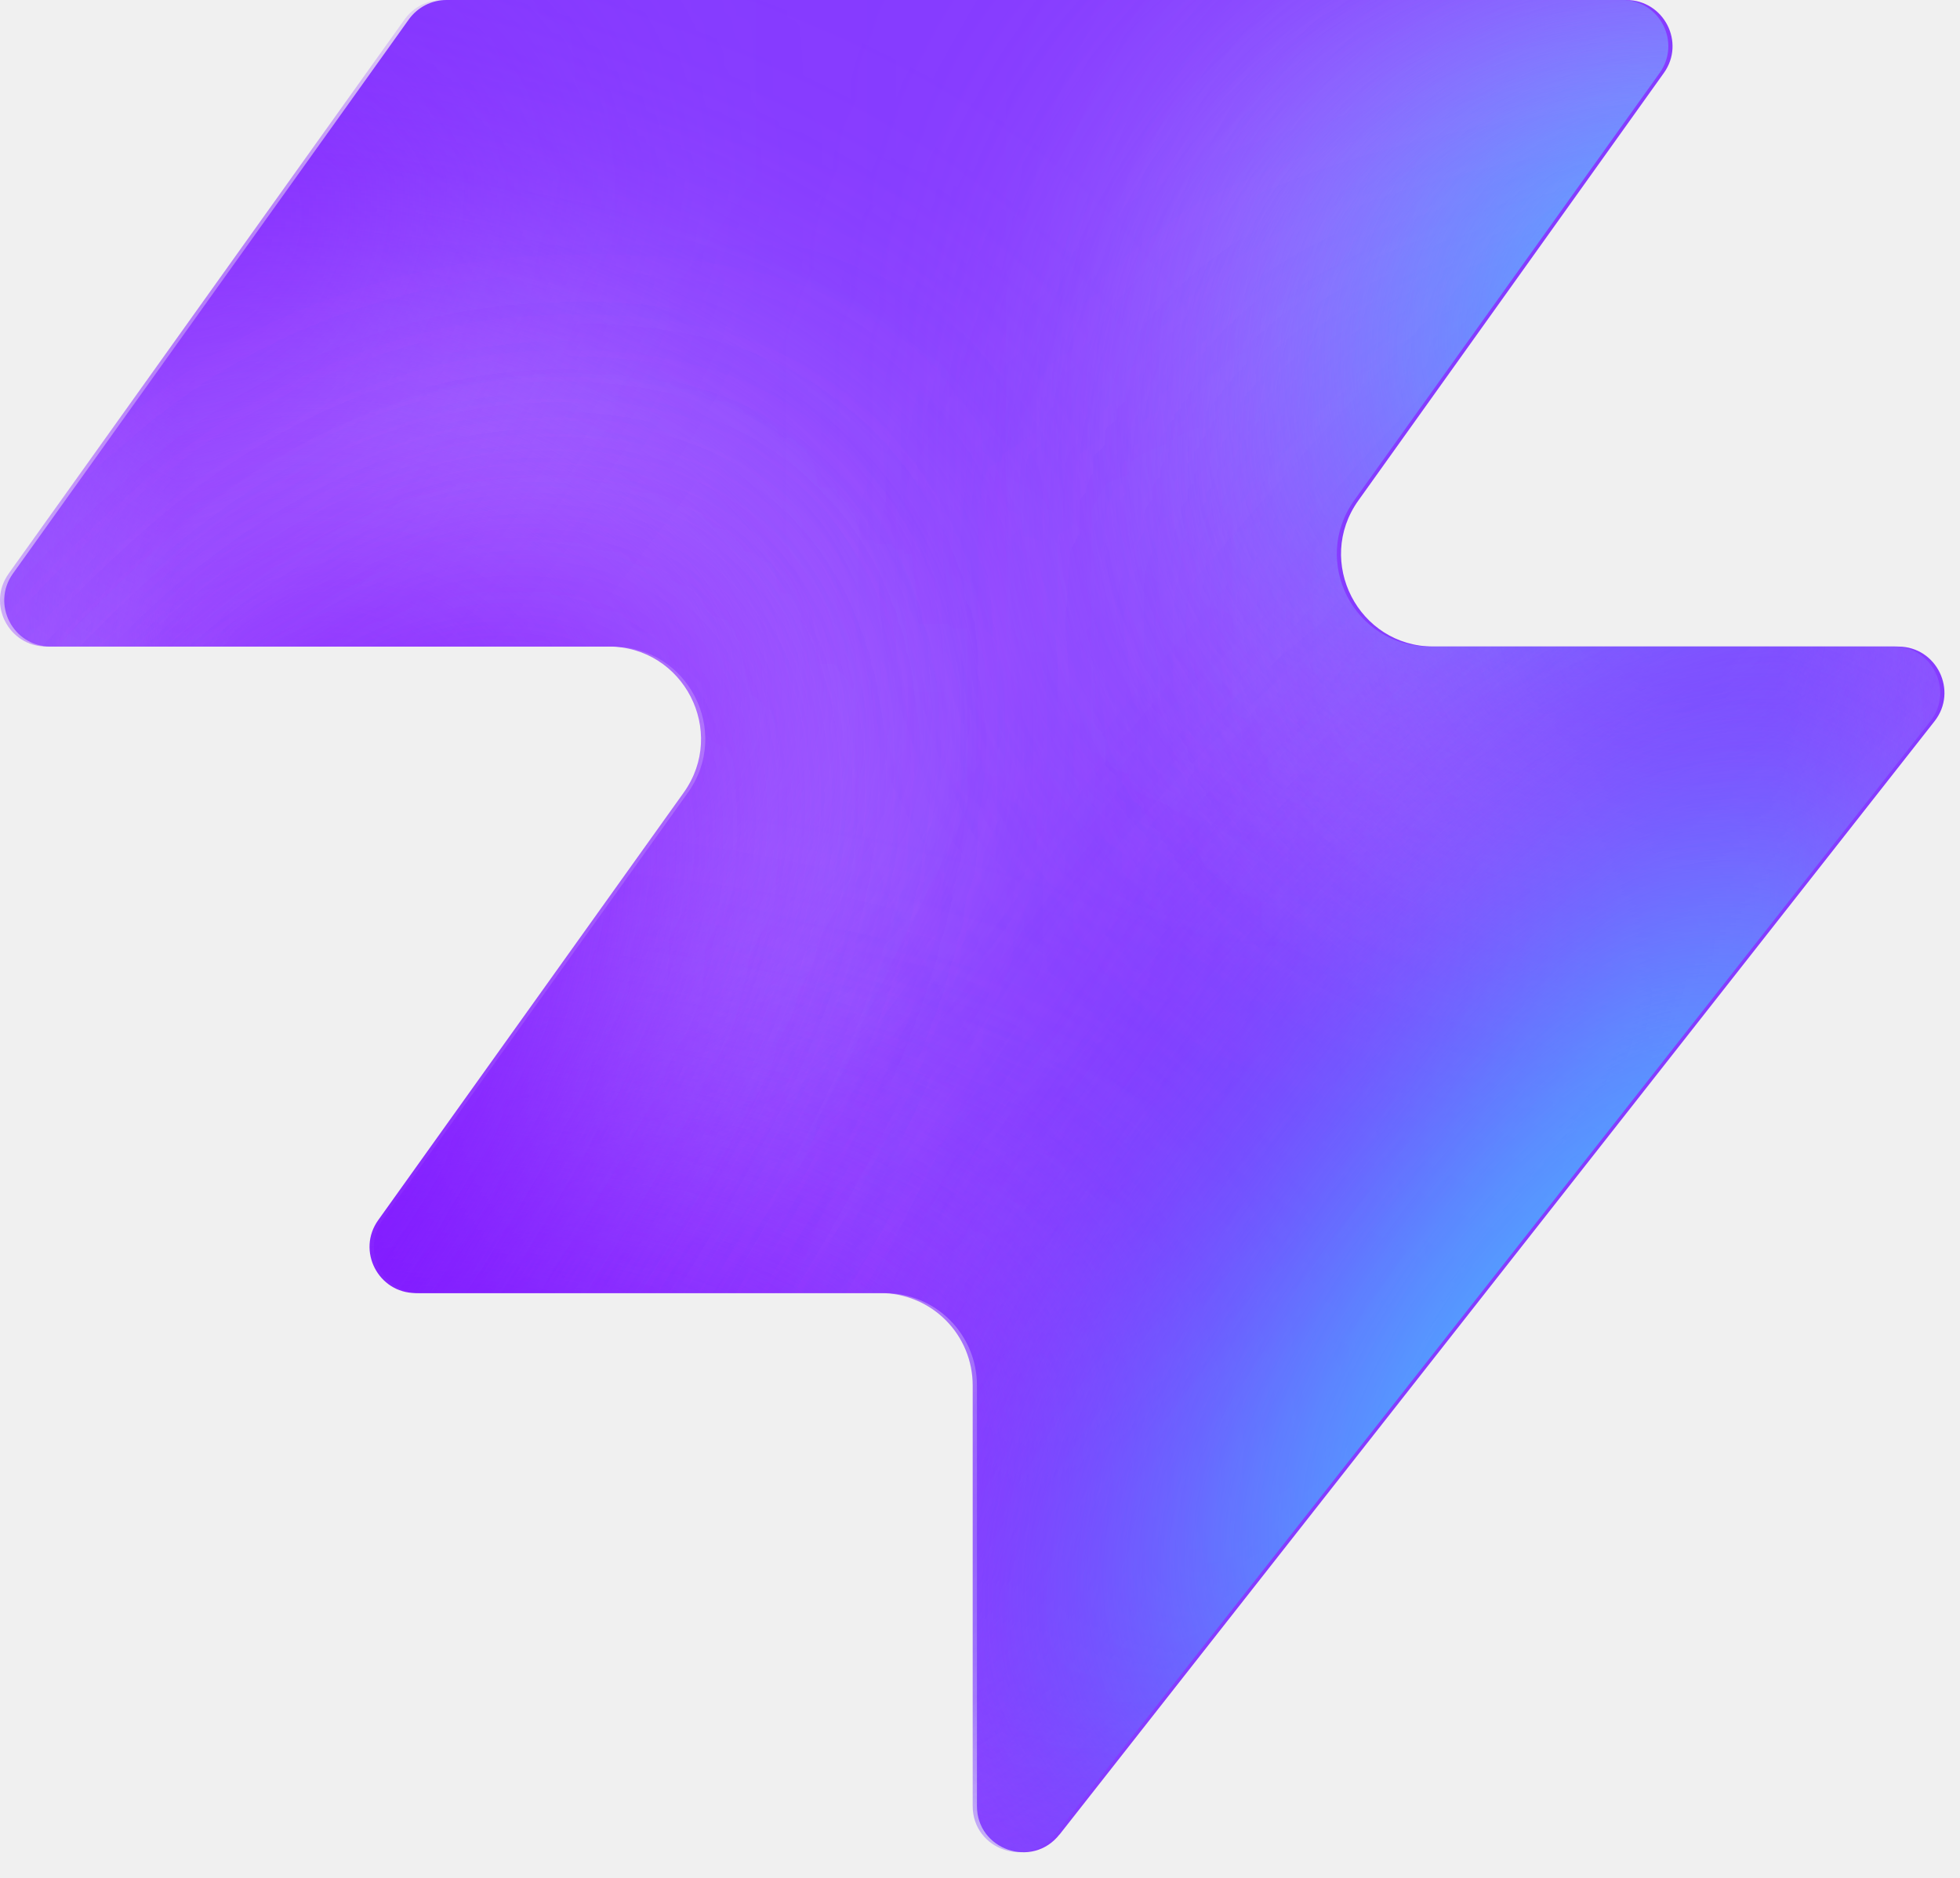
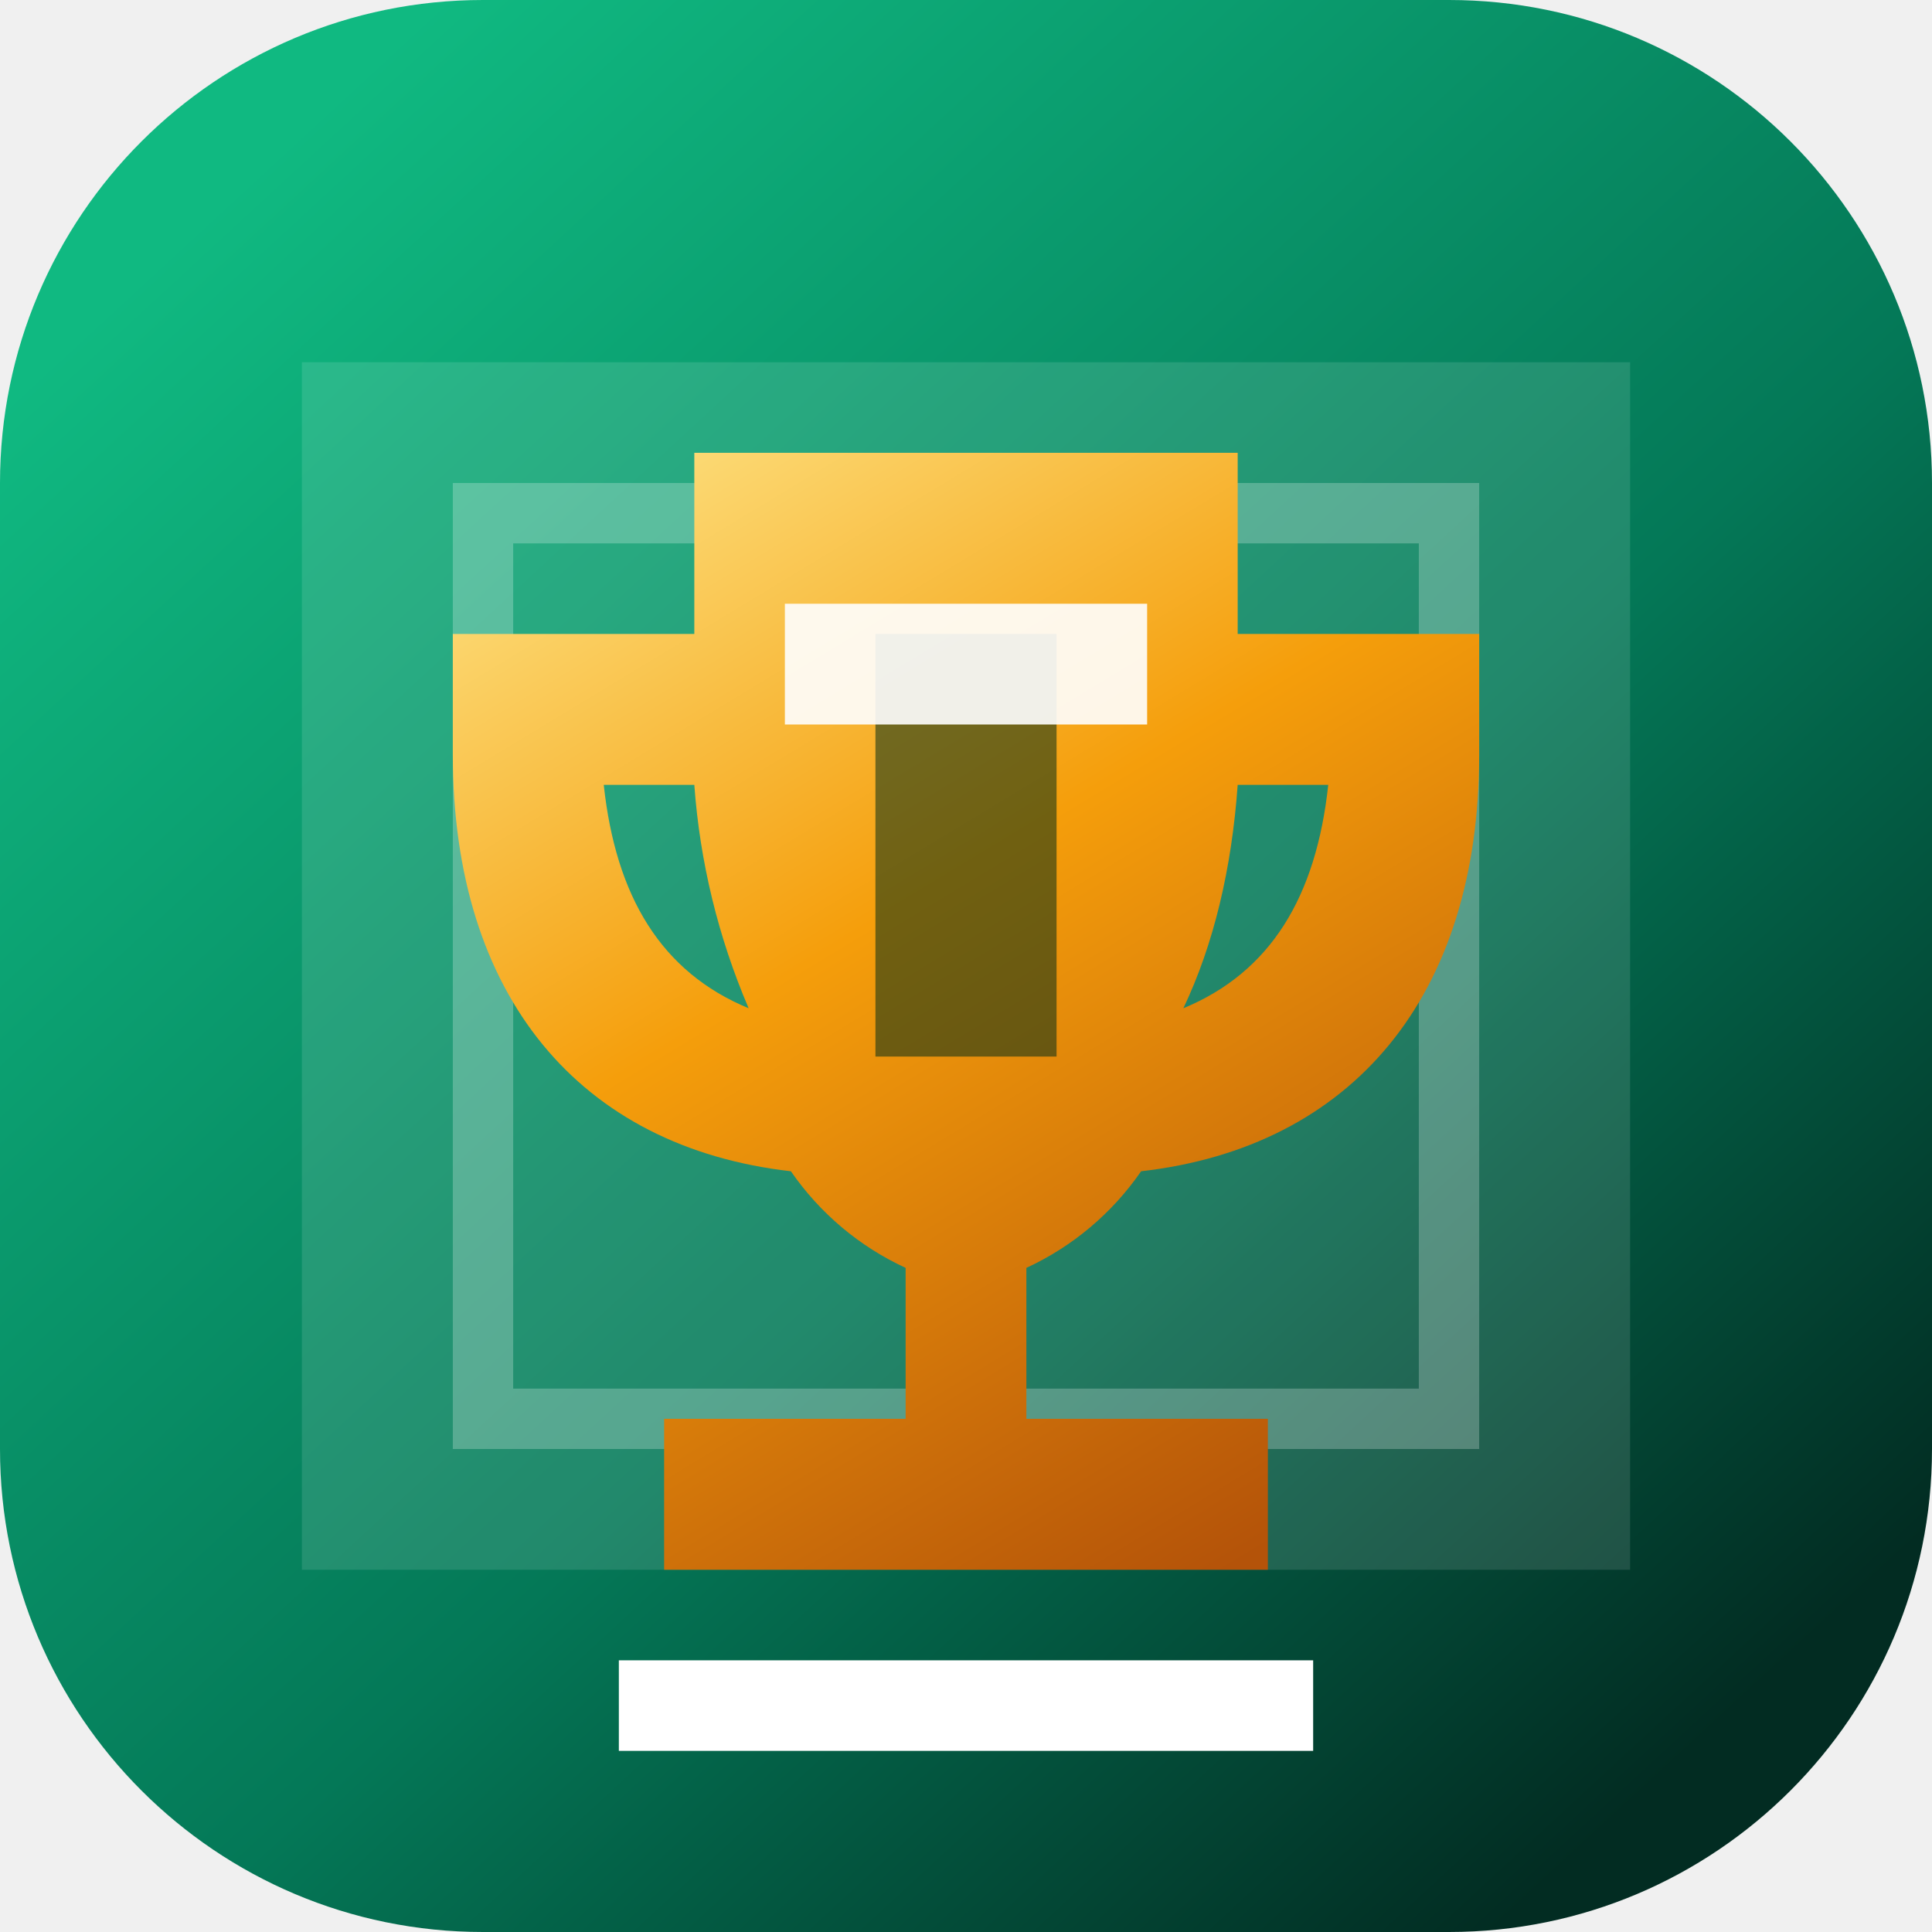
- <svg xmlns="http://www.w3.org/2000/svg" width="48" height="46" fill="none" viewBox="0 0 48 46">
-   <path fill="#863bff" d="M25.946 44.938c-.664.845-2.021.375-2.021-.698V33.937a2.26 2.26 0 0 0-2.262-2.262H10.287c-.92 0-1.456-1.04-.92-1.788l7.48-10.471c1.07-1.497 0-3.578-1.842-3.578H1.237c-.92 0-1.456-1.04-.92-1.788L10.013.474c.214-.297.556-.474.92-.474h28.894c.92 0 1.456 1.04.92 1.788l-7.48 10.471c-1.07 1.498 0 3.579 1.842 3.579h11.377c.943 0 1.473 1.088.89 1.83L25.947 44.94z" style="fill:#863bff;fill:color(display-p3 .525 .23 1);fill-opacity:1" />
-   <mask id="a" width="48" height="46" x="0" y="0" maskUnits="userSpaceOnUse" style="mask-type:alpha">
-     <path fill="#000" d="M25.842 44.938c-.664.844-2.021.375-2.021-.698V33.937a2.26 2.26 0 0 0-2.262-2.262H10.183c-.92 0-1.456-1.04-.92-1.788l7.48-10.471c1.07-1.498 0-3.579-1.842-3.579H1.133c-.92 0-1.456-1.04-.92-1.787L9.91.473c.214-.297.556-.474.92-.474h28.894c.92 0 1.456 1.04.92 1.788l-7.48 10.471c-1.07 1.498 0 3.578 1.842 3.578h11.377c.943 0 1.473 1.088.89 1.832L25.843 44.94z" style="fill:#000;fill-opacity:1" />
-   </mask>
-   <g mask="url(#a)">
-     <g filter="url(#b)">
-       <ellipse cx="5.508" cy="14.704" fill="#ede6ff" rx="5.508" ry="14.704" style="fill:#ede6ff;fill:color(display-p3 .927 .903 1);fill-opacity:1" transform="matrix(.00324 1 1 -.00324 -4.47 31.516)" />
-     </g>
-     <g filter="url(#c)">
-       <ellipse cx="10.399" cy="29.851" fill="#ede6ff" rx="10.399" ry="29.851" style="fill:#ede6ff;fill:color(display-p3 .927 .903 1);fill-opacity:1" transform="matrix(.00324 1 1 -.00324 -39.328 7.883)" />
-     </g>
-     <g filter="url(#d)">
-       <ellipse cx="5.508" cy="30.487" fill="#7e14ff" rx="5.508" ry="30.487" style="fill:#7e14ff;fill:color(display-p3 .492 .077 1);fill-opacity:1" transform="rotate(89.814 -25.913 -14.639)scale(1 -1)" />
-     </g>
-     <g filter="url(#e)">
-       <ellipse cx="5.508" cy="30.599" fill="#7e14ff" rx="5.508" ry="30.599" style="fill:#7e14ff;fill:color(display-p3 .492 .077 1);fill-opacity:1" transform="rotate(89.814 -32.644 -3.334)scale(1 -1)" />
-     </g>
-     <g filter="url(#f)">
-       <ellipse cx="5.508" cy="30.599" fill="#7e14ff" rx="5.508" ry="30.599" style="fill:#7e14ff;fill:color(display-p3 .492 .077 1);fill-opacity:1" transform="matrix(.00324 1 1 -.00324 -34.34 30.47)" />
-     </g>
-     <g filter="url(#g)">
-       <ellipse cx="14.072" cy="22.078" fill="#ede6ff" rx="14.072" ry="22.078" style="fill:#ede6ff;fill:color(display-p3 .927 .903 1);fill-opacity:1" transform="rotate(93.35 24.506 48.493)scale(-1 1)" />
-     </g>
-     <g filter="url(#h)">
-       <ellipse cx="3.47" cy="21.501" fill="#7e14ff" rx="3.47" ry="21.501" style="fill:#7e14ff;fill:color(display-p3 .492 .077 1);fill-opacity:1" transform="rotate(89.009 28.708 47.59)scale(-1 1)" />
-     </g>
-     <g filter="url(#i)">
-       <ellipse cx="3.47" cy="21.501" fill="#7e14ff" rx="3.47" ry="21.501" style="fill:#7e14ff;fill:color(display-p3 .492 .077 1);fill-opacity:1" transform="rotate(89.009 28.708 47.59)scale(-1 1)" />
-     </g>
-     <g filter="url(#j)">
-       <ellipse cx=".387" cy="8.972" fill="#7e14ff" rx="4.407" ry="29.108" style="fill:#7e14ff;fill:color(display-p3 .492 .077 1);fill-opacity:1" transform="rotate(39.51 .387 8.972)" />
-     </g>
-     <g filter="url(#k)">
-       <ellipse cx="47.523" cy="-6.092" fill="#7e14ff" rx="4.407" ry="29.108" style="fill:#7e14ff;fill:color(display-p3 .492 .077 1);fill-opacity:1" transform="rotate(37.892 47.523 -6.092)" />
-     </g>
-     <g filter="url(#l)">
-       <ellipse cx="41.412" cy="6.333" fill="#47bfff" rx="5.971" ry="9.665" style="fill:#47bfff;fill:color(display-p3 .28 .748 1);fill-opacity:1" transform="rotate(37.892 41.412 6.333)" />
-     </g>
-     <g filter="url(#m)">
-       <ellipse cx="-1.879" cy="38.332" fill="#7e14ff" rx="4.407" ry="29.108" style="fill:#7e14ff;fill:color(display-p3 .492 .077 1);fill-opacity:1" transform="rotate(37.892 -1.88 38.332)" />
-     </g>
-     <g filter="url(#n)">
-       <ellipse cx="-1.879" cy="38.332" fill="#7e14ff" rx="4.407" ry="29.108" style="fill:#7e14ff;fill:color(display-p3 .492 .077 1);fill-opacity:1" transform="rotate(37.892 -1.88 38.332)" />
-     </g>
-     <g filter="url(#o)">
-       <ellipse cx="35.651" cy="29.907" fill="#7e14ff" rx="4.407" ry="29.108" style="fill:#7e14ff;fill:color(display-p3 .492 .077 1);fill-opacity:1" transform="rotate(37.892 35.651 29.907)" />
-     </g>
-     <g filter="url(#p)">
-       <ellipse cx="38.418" cy="32.4" fill="#47bfff" rx="5.971" ry="15.297" style="fill:#47bfff;fill:color(display-p3 .28 .748 1);fill-opacity:1" transform="rotate(37.892 38.418 32.4)" />
-     </g>
-   </g>
+ <svg xmlns="http://www.w3.org/2000/svg" viewBox="0 0 64 64" role="img" aria-labelledby="title">
  <defs>
-     <filter id="b" width="60.045" height="41.654" x="-19.77" y="16.149" color-interpolation-filters="sRGB" filterUnits="userSpaceOnUse">
-       <feFlood flood-opacity="0" result="BackgroundImageFix" />
-       <feBlend in="SourceGraphic" in2="BackgroundImageFix" result="shape" />
-       <feGaussianBlur result="effect1_foregroundBlur_2002_17158" stdDeviation="7.659" />
-     </filter>
-     <filter id="c" width="90.34" height="51.437" x="-54.613" y="-7.533" color-interpolation-filters="sRGB" filterUnits="userSpaceOnUse">
-       <feFlood flood-opacity="0" result="BackgroundImageFix" />
-       <feBlend in="SourceGraphic" in2="BackgroundImageFix" result="shape" />
-       <feGaussianBlur result="effect1_foregroundBlur_2002_17158" stdDeviation="7.659" />
-     </filter>
-     <filter id="d" width="79.355" height="29.4" x="-49.64" y="2.03" color-interpolation-filters="sRGB" filterUnits="userSpaceOnUse">
-       <feFlood flood-opacity="0" result="BackgroundImageFix" />
-       <feBlend in="SourceGraphic" in2="BackgroundImageFix" result="shape" />
-       <feGaussianBlur result="effect1_foregroundBlur_2002_17158" stdDeviation="4.596" />
-     </filter>
-     <filter id="e" width="79.579" height="29.4" x="-45.045" y="20.029" color-interpolation-filters="sRGB" filterUnits="userSpaceOnUse">
-       <feFlood flood-opacity="0" result="BackgroundImageFix" />
-       <feBlend in="SourceGraphic" in2="BackgroundImageFix" result="shape" />
-       <feGaussianBlur result="effect1_foregroundBlur_2002_17158" stdDeviation="4.596" />
-     </filter>
-     <filter id="f" width="79.579" height="29.4" x="-43.513" y="21.178" color-interpolation-filters="sRGB" filterUnits="userSpaceOnUse">
-       <feFlood flood-opacity="0" result="BackgroundImageFix" />
-       <feBlend in="SourceGraphic" in2="BackgroundImageFix" result="shape" />
-       <feGaussianBlur result="effect1_foregroundBlur_2002_17158" stdDeviation="4.596" />
-     </filter>
-     <filter id="g" width="74.749" height="58.852" x="15.756" y="-17.901" color-interpolation-filters="sRGB" filterUnits="userSpaceOnUse">
-       <feFlood flood-opacity="0" result="BackgroundImageFix" />
-       <feBlend in="SourceGraphic" in2="BackgroundImageFix" result="shape" />
-       <feGaussianBlur result="effect1_foregroundBlur_2002_17158" stdDeviation="7.659" />
-     </filter>
-     <filter id="h" width="61.377" height="25.362" x="23.548" y="2.284" color-interpolation-filters="sRGB" filterUnits="userSpaceOnUse">
-       <feFlood flood-opacity="0" result="BackgroundImageFix" />
-       <feBlend in="SourceGraphic" in2="BackgroundImageFix" result="shape" />
-       <feGaussianBlur result="effect1_foregroundBlur_2002_17158" stdDeviation="4.596" />
-     </filter>
-     <filter id="i" width="61.377" height="25.362" x="23.548" y="2.284" color-interpolation-filters="sRGB" filterUnits="userSpaceOnUse">
-       <feFlood flood-opacity="0" result="BackgroundImageFix" />
-       <feBlend in="SourceGraphic" in2="BackgroundImageFix" result="shape" />
-       <feGaussianBlur result="effect1_foregroundBlur_2002_17158" stdDeviation="4.596" />
-     </filter>
-     <filter id="j" width="56.045" height="63.649" x="-27.636" y="-22.853" color-interpolation-filters="sRGB" filterUnits="userSpaceOnUse">
-       <feFlood flood-opacity="0" result="BackgroundImageFix" />
-       <feBlend in="SourceGraphic" in2="BackgroundImageFix" result="shape" />
-       <feGaussianBlur result="effect1_foregroundBlur_2002_17158" stdDeviation="4.596" />
-     </filter>
-     <filter id="k" width="54.814" height="64.646" x="20.116" y="-38.415" color-interpolation-filters="sRGB" filterUnits="userSpaceOnUse">
-       <feFlood flood-opacity="0" result="BackgroundImageFix" />
-       <feBlend in="SourceGraphic" in2="BackgroundImageFix" result="shape" />
-       <feGaussianBlur result="effect1_foregroundBlur_2002_17158" stdDeviation="4.596" />
-     </filter>
-     <filter id="l" width="33.541" height="35.313" x="24.641" y="-11.323" color-interpolation-filters="sRGB" filterUnits="userSpaceOnUse">
-       <feFlood flood-opacity="0" result="BackgroundImageFix" />
-       <feBlend in="SourceGraphic" in2="BackgroundImageFix" result="shape" />
-       <feGaussianBlur result="effect1_foregroundBlur_2002_17158" stdDeviation="4.596" />
-     </filter>
-     <filter id="m" width="54.814" height="64.646" x="-29.286" y="6.009" color-interpolation-filters="sRGB" filterUnits="userSpaceOnUse">
-       <feFlood flood-opacity="0" result="BackgroundImageFix" />
-       <feBlend in="SourceGraphic" in2="BackgroundImageFix" result="shape" />
-       <feGaussianBlur result="effect1_foregroundBlur_2002_17158" stdDeviation="4.596" />
-     </filter>
-     <filter id="n" width="54.814" height="64.646" x="-29.286" y="6.009" color-interpolation-filters="sRGB" filterUnits="userSpaceOnUse">
-       <feFlood flood-opacity="0" result="BackgroundImageFix" />
-       <feBlend in="SourceGraphic" in2="BackgroundImageFix" result="shape" />
-       <feGaussianBlur result="effect1_foregroundBlur_2002_17158" stdDeviation="4.596" />
-     </filter>
-     <filter id="o" width="54.814" height="64.646" x="8.244" y="-2.416" color-interpolation-filters="sRGB" filterUnits="userSpaceOnUse">
-       <feFlood flood-opacity="0" result="BackgroundImageFix" />
-       <feBlend in="SourceGraphic" in2="BackgroundImageFix" result="shape" />
-       <feGaussianBlur result="effect1_foregroundBlur_2002_17158" stdDeviation="4.596" />
-     </filter>
-     <filter id="p" width="39.409" height="43.623" x="18.713" y="10.588" color-interpolation-filters="sRGB" filterUnits="userSpaceOnUse">
-       <feFlood flood-opacity="0" result="BackgroundImageFix" />
-       <feBlend in="SourceGraphic" in2="BackgroundImageFix" result="shape" />
-       <feGaussianBlur result="effect1_foregroundBlur_2002_17158" stdDeviation="4.596" />
-     </filter>
+     <linearGradient id="bg" x1="8" x2="56" y1="6" y2="58" gradientUnits="userSpaceOnUse">
+       <stop stop-color="#10b981" />
+       <stop offset=".58" stop-color="#047857" />
+       <stop offset="1" stop-color="#022c22" />
+     </linearGradient>
+     <linearGradient id="cup" x1="21" x2="44" y1="12" y2="50" gradientUnits="userSpaceOnUse">
+       <stop stop-color="#fde68a" />
+       <stop offset=".45" stop-color="#f59e0b" />
+       <stop offset="1" stop-color="#b45309" />
+     </linearGradient>
  </defs>
+   <rect width="64" height="64" rx="16" fill="url(#bg)" />
+   <path fill="#ffffff" fill-opacity=".12" d="M10 12h44v40H10z" />
+   <path fill="none" stroke="#ffffff" stroke-opacity=".24" stroke-width="2" d="M16 17h32v30H16z" />
+   <path fill="url(#cup)" d="M23 15h18v6h8v4c0 8-4.2 13-11.2 13.8A9.4 9.4 0 0 1 34 42v5h8v5H22v-5h8v-5a9.4 9.4 0 0 1-3.8-3.2C19.2 38 15 33 15 25v-4h8v-6Zm0 11h-3c.4 3.7 1.9 6.2 4.8 7.4A23 23 0 0 1 23 26Zm18 0c-.2 2.8-.8 5.3-1.8 7.4C42.1 32.2 43.6 29.7 44 26h-3Z" />
+   <path fill="#052e16" fill-opacity=".55" d="M29 21h6v14h-6z" />
+   <path fill="#ffffff" fill-opacity=".9" d="M26 20h12v4H26z" />
+   <path fill="#ffffff" d="M20.5 55h23v3h-23z" />
</svg>
